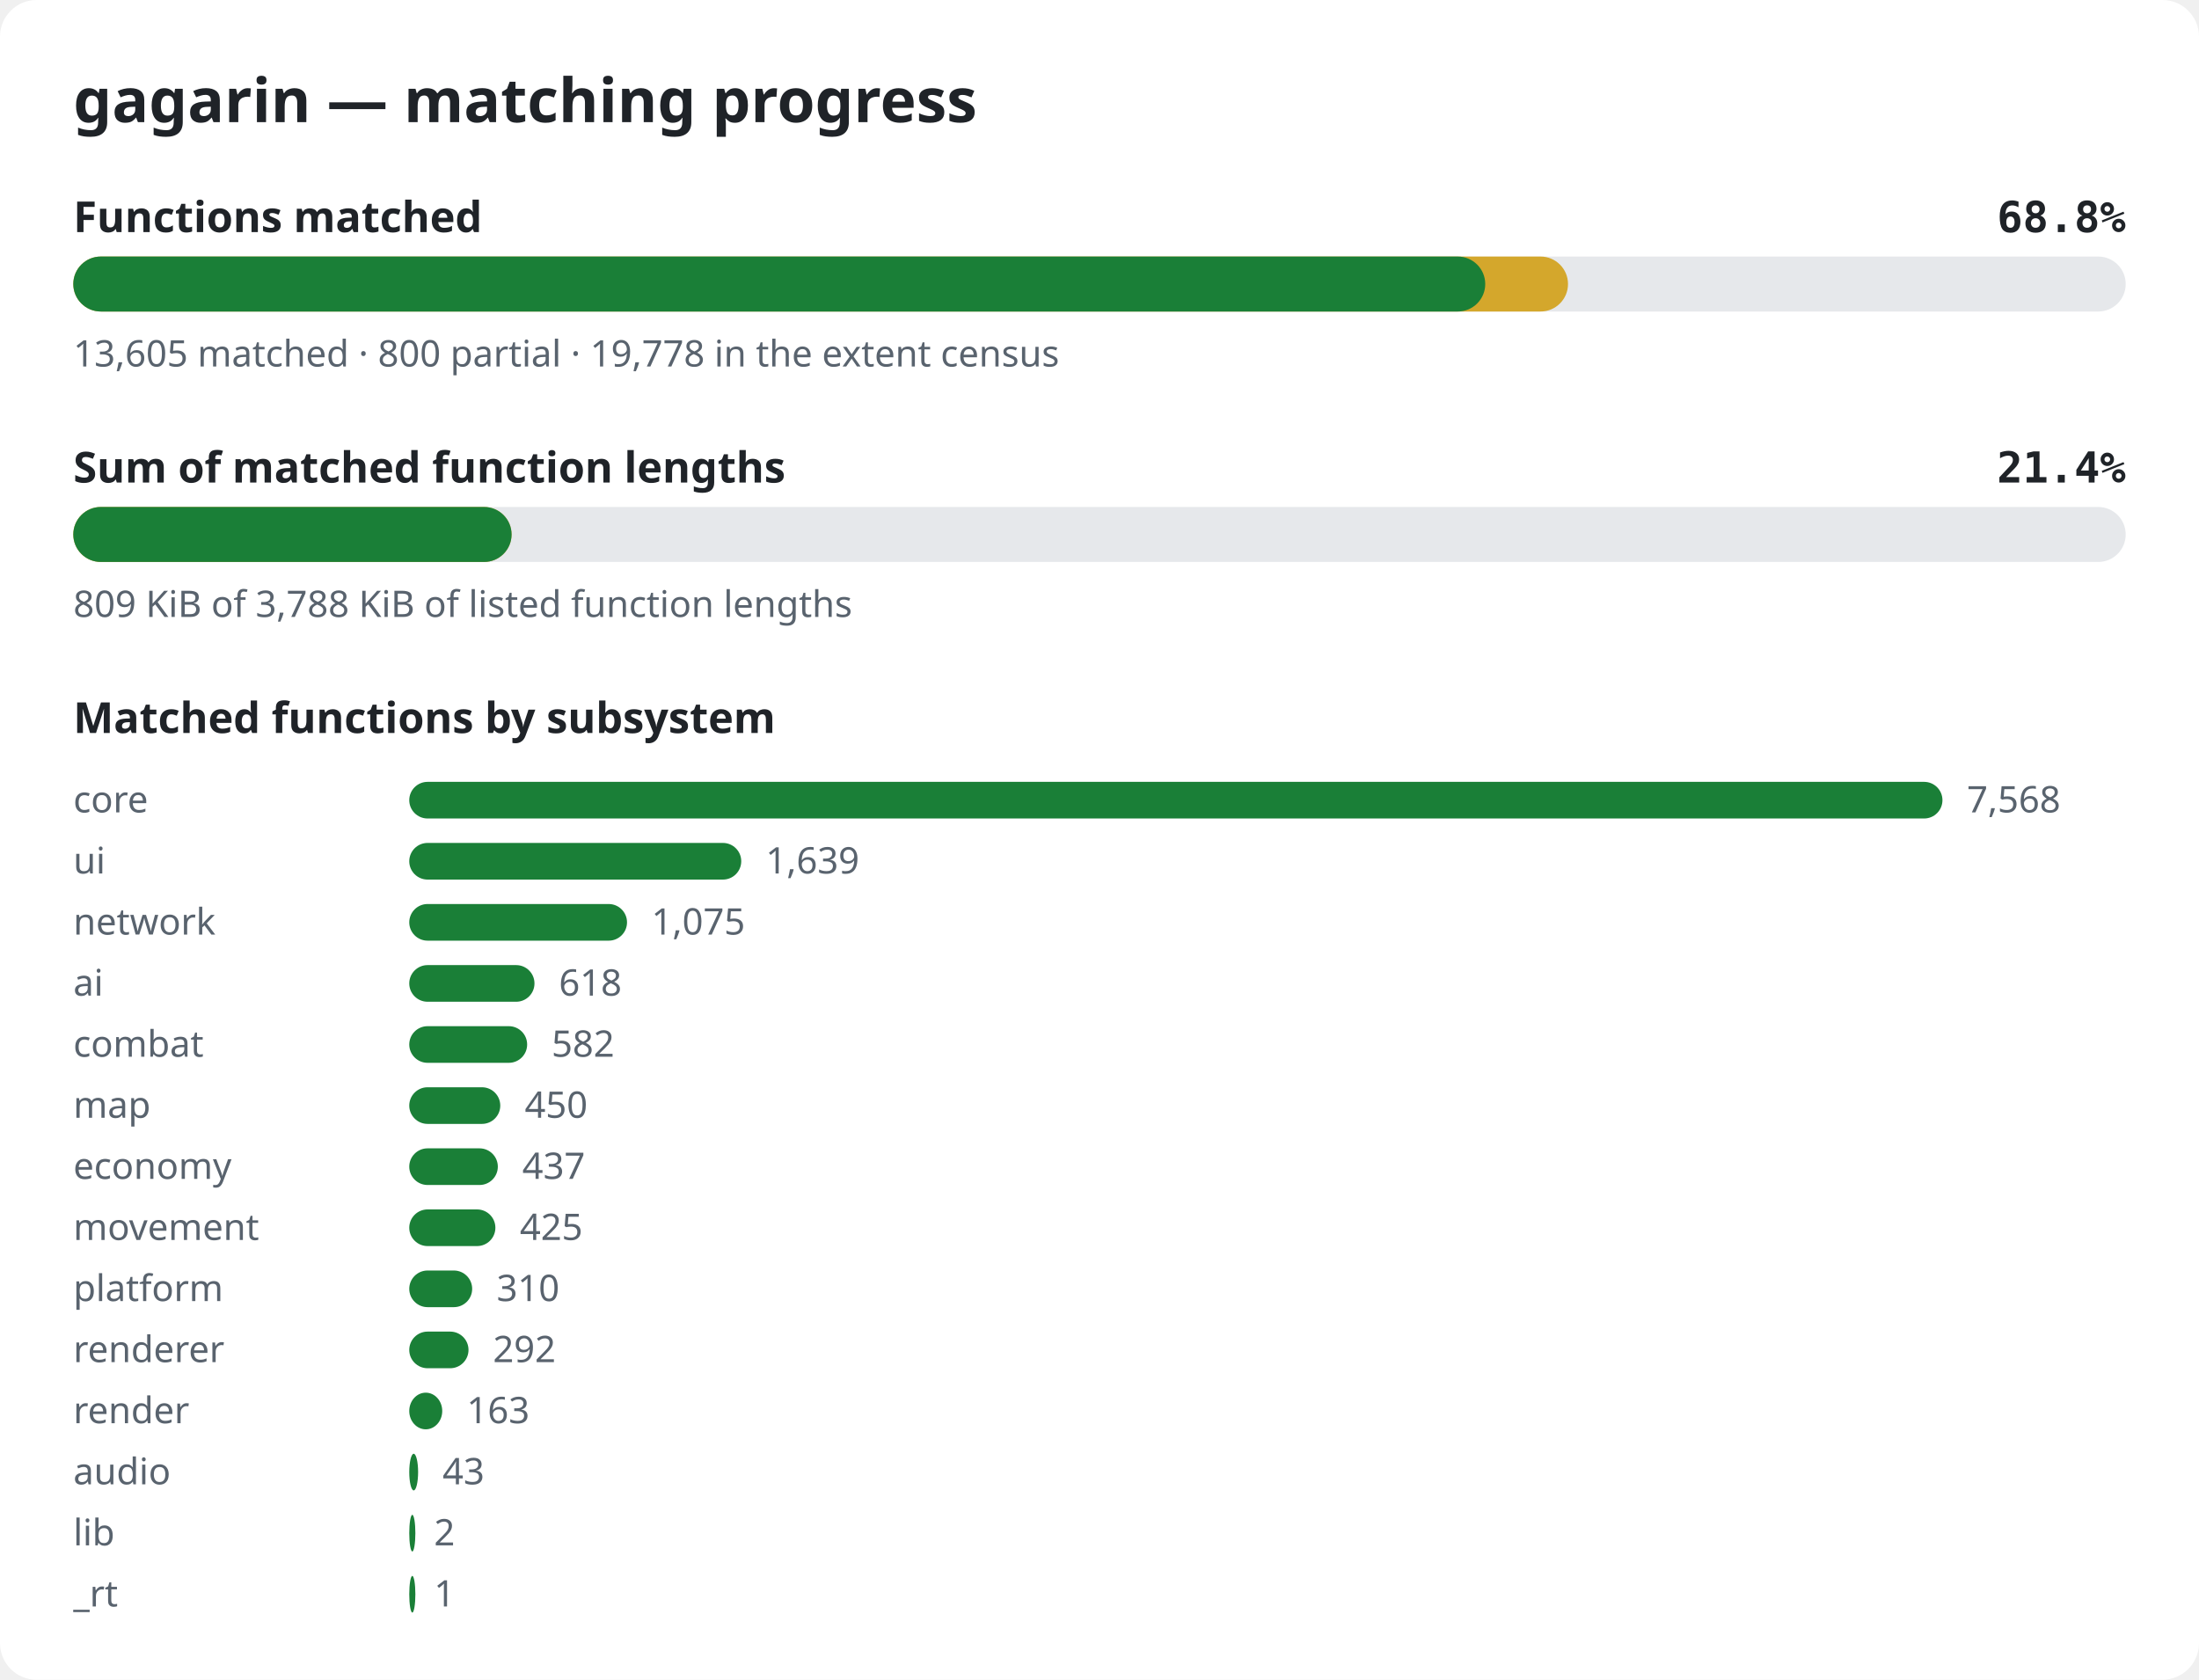
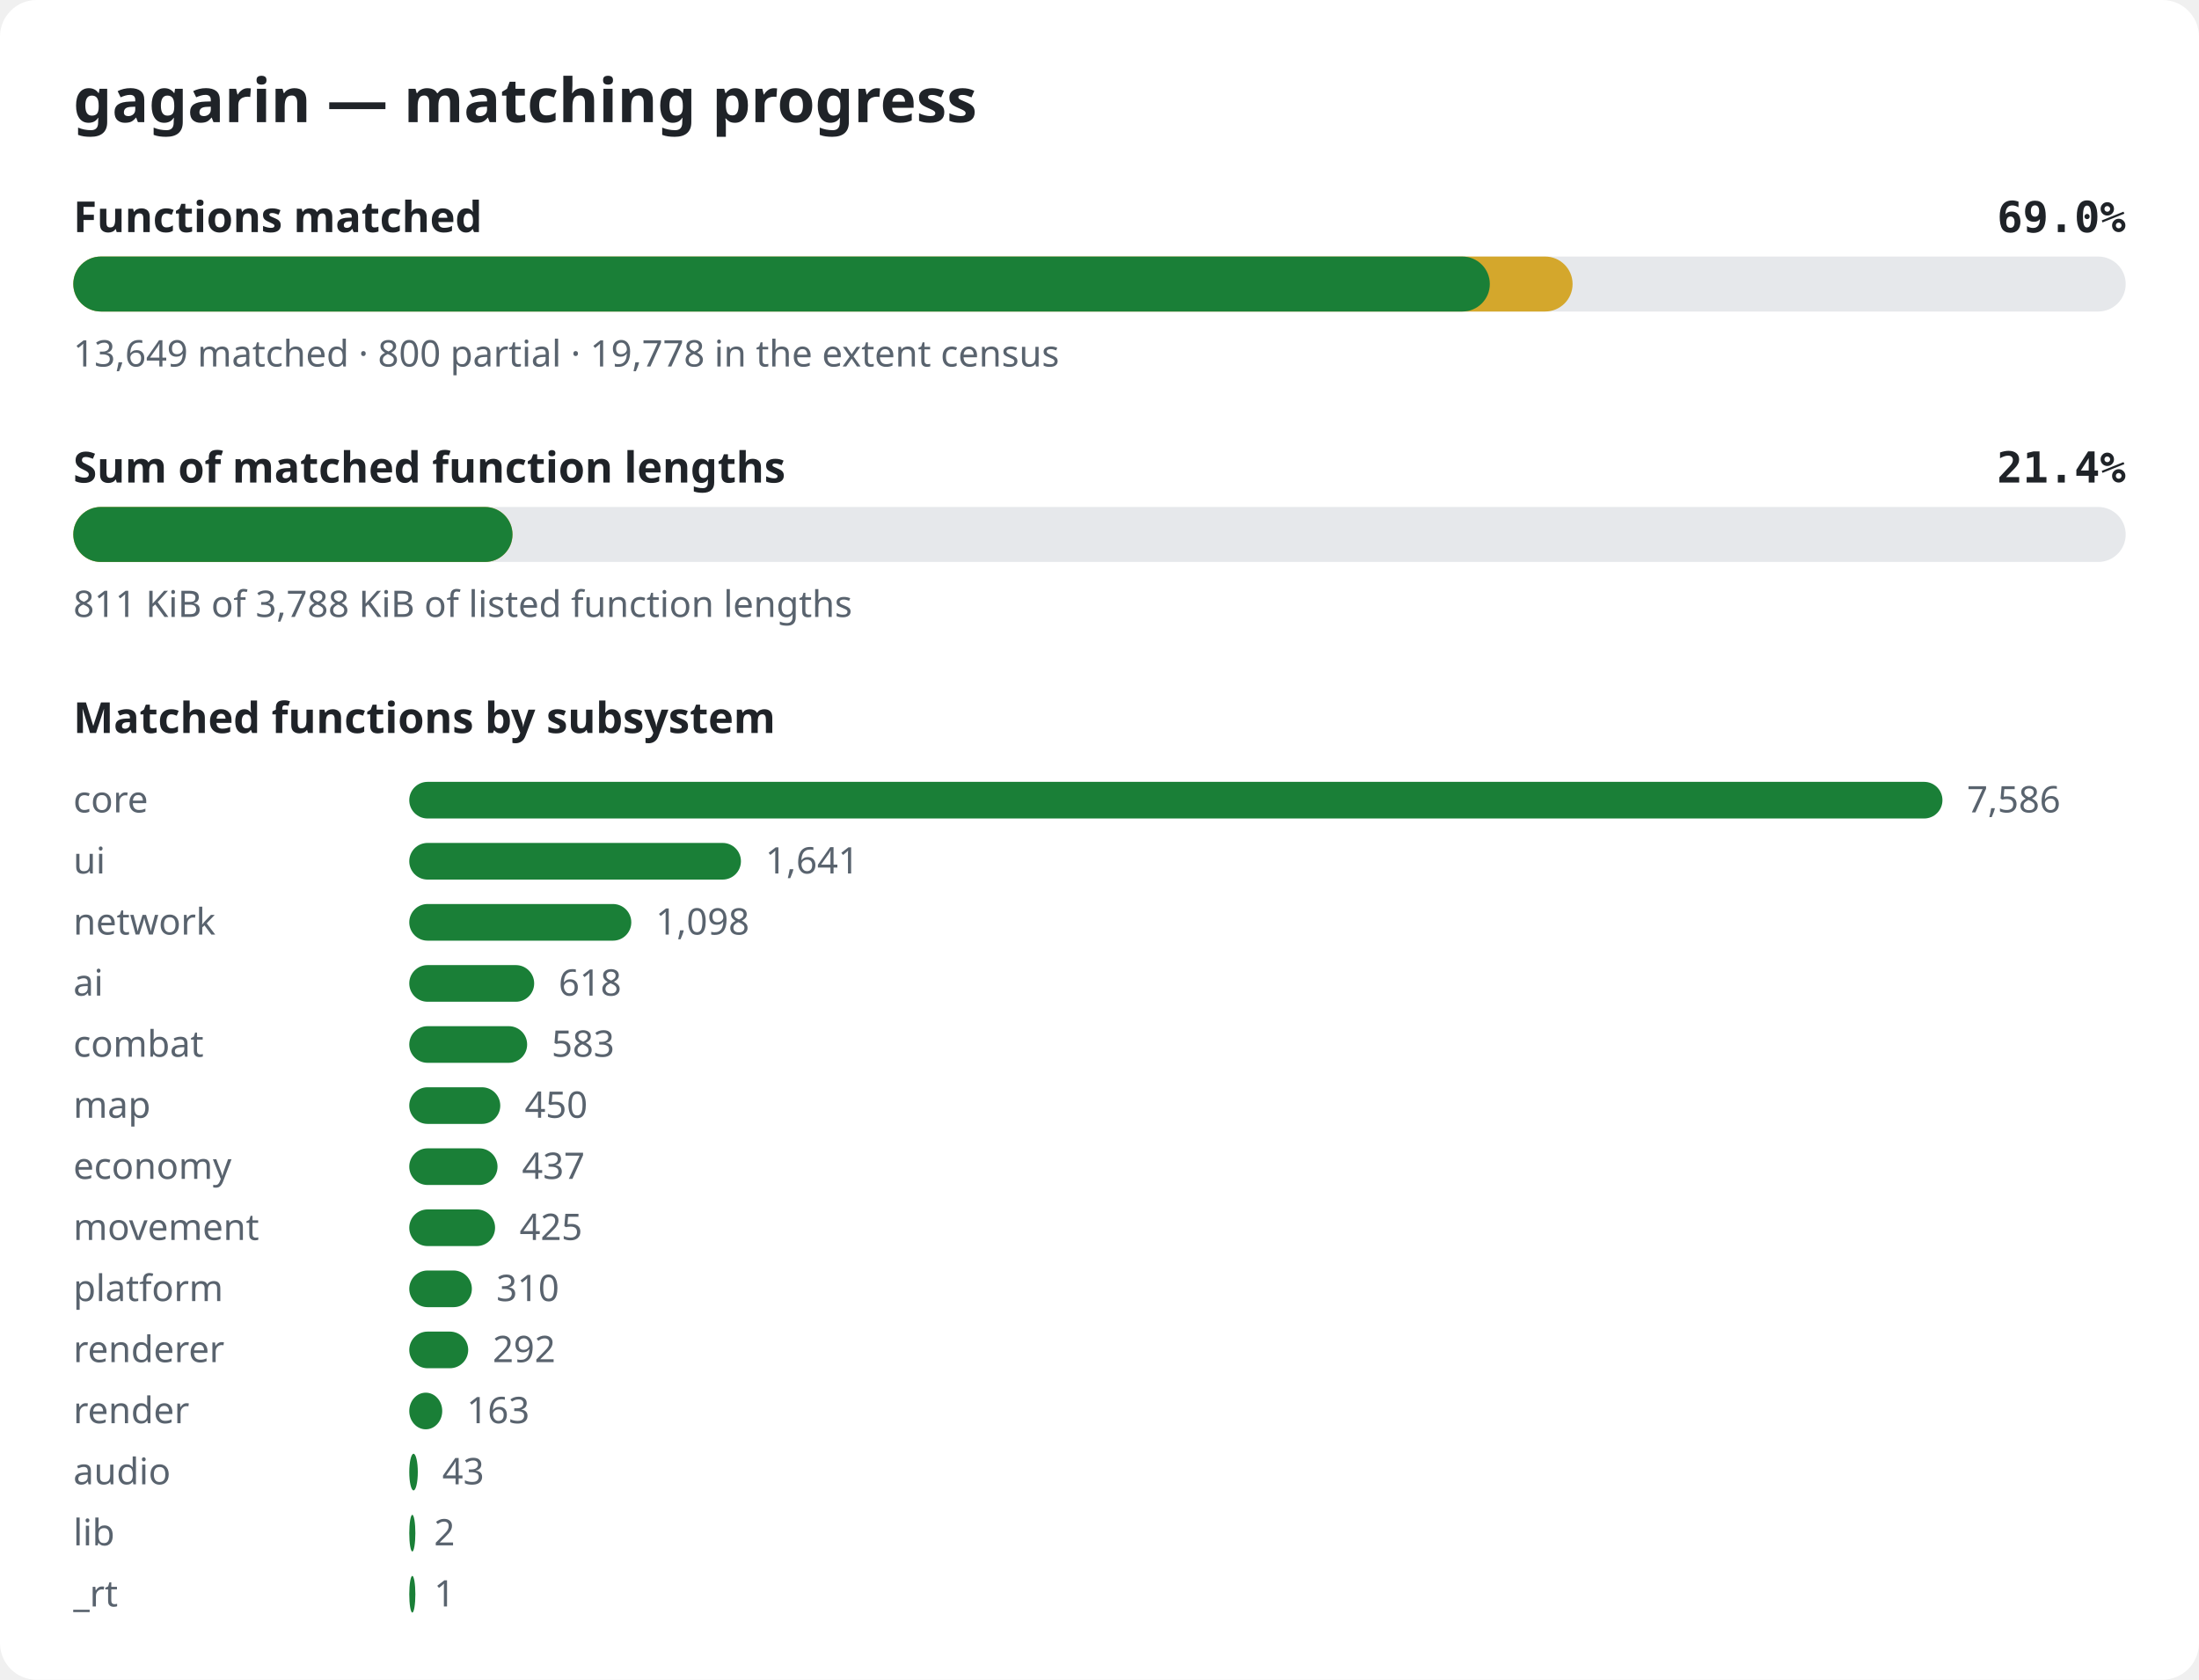
<svg xmlns="http://www.w3.org/2000/svg" width="720" height="550" viewBox="0 0 720 550" role="img" aria-label="gagarin matching progress">
  <style>.bg{fill:#ffffff}.title{font:600 20px sans-serif;fill:#1f2328}.label{font:600 14px sans-serif;fill:#1f2328}.pct{font:600 14px monospace;fill:#1f2328}.note{font:12px sans-serif;fill:#59636e}.track{fill:#e6e8eb}.done{fill:#1a7f37}.partial{fill:#d4a72c}@media (prefers-color-scheme: dark){.bg{fill:#0d1117}.title,.label,.pct{fill:#e6edf3}.note{fill:#9198a1}.track{fill:#262c36}.done{fill:#3fb950}.partial{fill:#d29922}}</style>
  <rect width="720" height="550" rx="12" class="bg" />
  <text x="24" y="40" class="title">gagarin — matching progress</text>
  <text x="24" y="76" class="label">Functions matched</text>
-   <text x="696" y="76" class="pct" text-anchor="end">68.8%</text>
+   <text x="696" y="76" class="pct" text-anchor="end">69.0%</text>
  <rect x="24" y="84" width="672" height="18" rx="9" class="track" />
-   <rect x="24" y="84" width="489.4" height="18" rx="9" class="partial" />
-   <rect x="24" y="84" width="462.3" height="18" rx="9" class="done" />
-   <text x="24" y="120" class="note">13,605 matched · 800 partial · 19,778 in the extent census</text>
+   <rect x="24" y="84" width="490.9" height="18" rx="9" class="partial" />
+   <rect x="24" y="84" width="463.8" height="18" rx="9" class="done" />
+   <text x="24" y="120" class="note">13,649 matched · 800 partial · 19,778 in the extent census</text>
  <text x="24" y="158" class="label">Sum of matched function lengths</text>
  <text x="696" y="158" class="pct" text-anchor="end">21.4%</text>
  <rect x="24" y="166" width="672" height="18" rx="9" class="track" />
-   <rect x="24" y="166" width="143.5" height="18" rx="9" class="partial" />
-   <rect x="24" y="166" width="143.5" height="18" rx="9" class="done" />
-   <text x="24" y="202" class="note">809 KiB of 3,788 KiB of listed function lengths</text>
+   <rect x="24" y="166" width="143.8" height="18" rx="9" class="partial" />
+   <rect x="24" y="166" width="143.8" height="18" rx="9" class="done" />
+   <text x="24" y="202" class="note">811 KiB of 3,788 KiB of listed function lengths</text>
  <text x="24" y="240" class="label">Matched functions by subsystem</text>
  <text x="24" y="266" class="note">core</text>
  <rect x="134" y="256" width="502.0" height="12" rx="6" class="done" />
-   <text x="644.0" y="266" class="note">7,568</text>
+   <text x="644.0" y="266" class="note">7,586</text>
  <text x="24" y="286" class="note">ui</text>
-   <rect x="134" y="276" width="108.7" height="12" rx="6" class="done" />
-   <text x="250.7" y="286" class="note">1,639</text>
+   <rect x="134" y="276" width="108.6" height="12" rx="6" class="done" />
+   <text x="250.6" y="286" class="note">1,641</text>
  <text x="24" y="306" class="note">network</text>
-   <rect x="134" y="296" width="71.3" height="12" rx="6" class="done" />
-   <text x="213.3" y="306" class="note">1,075</text>
+   <rect x="134" y="296" width="72.7" height="12" rx="6" class="done" />
+   <text x="214.7" y="306" class="note">1,098</text>
  <text x="24" y="326" class="note">ai</text>
-   <rect x="134" y="316" width="41.0" height="12" rx="6" class="done" />
-   <text x="183.0" y="326" class="note">618</text>
+   <rect x="134" y="316" width="40.9" height="12" rx="6" class="done" />
+   <text x="182.9" y="326" class="note">618</text>
  <text x="24" y="346" class="note">combat</text>
  <rect x="134" y="336" width="38.6" height="12" rx="6" class="done" />
-   <text x="180.6" y="346" class="note">582</text>
+   <text x="180.6" y="346" class="note">583</text>
  <text x="24" y="366" class="note">map</text>
  <rect x="134" y="356" width="29.8" height="12" rx="6" class="done" />
  <text x="171.8" y="366" class="note">450</text>
  <text x="24" y="386" class="note">economy</text>
-   <rect x="134" y="376" width="29.0" height="12" rx="6" class="done" />
-   <text x="171.0" y="386" class="note">437</text>
+   <rect x="134" y="376" width="28.9" height="12" rx="6" class="done" />
+   <text x="170.9" y="386" class="note">437</text>
  <text x="24" y="406" class="note">movement</text>
-   <rect x="134" y="396" width="28.2" height="12" rx="6" class="done" />
-   <text x="170.2" y="406" class="note">425</text>
+   <rect x="134" y="396" width="28.1" height="12" rx="6" class="done" />
+   <text x="170.1" y="406" class="note">425</text>
  <text x="24" y="426" class="note">platform</text>
-   <rect x="134" y="416" width="20.6" height="12" rx="6" class="done" />
-   <text x="162.6" y="426" class="note">310</text>
+   <rect x="134" y="416" width="20.5" height="12" rx="6" class="done" />
+   <text x="162.5" y="426" class="note">310</text>
  <text x="24" y="446" class="note">renderer</text>
-   <rect x="134" y="436" width="19.4" height="12" rx="6" class="done" />
-   <text x="161.4" y="446" class="note">292</text>
+   <rect x="134" y="436" width="19.3" height="12" rx="6" class="done" />
+   <text x="161.3" y="446" class="note">292</text>
  <text x="24" y="466" class="note">render</text>
  <rect x="134" y="456" width="10.8" height="12" rx="6" class="done" />
  <text x="152.8" y="466" class="note">163</text>
  <text x="24" y="486" class="note">audio</text>
-   <rect x="134" y="476" width="2.9" height="12" rx="6" class="done" />
-   <text x="144.9" y="486" class="note">43</text>
+   <rect x="134" y="476" width="2.8" height="12" rx="6" class="done" />
+   <text x="144.8" y="486" class="note">43</text>
  <text x="24" y="506" class="note">lib</text>
  <rect x="134" y="496" width="2.0" height="12" rx="6" class="done" />
  <text x="142.1" y="506" class="note">2</text>
  <text x="24" y="526" class="note">_rt</text>
  <rect x="134" y="516" width="2.0" height="12" rx="6" class="done" />
  <text x="142.1" y="526" class="note">1</text>
</svg>
